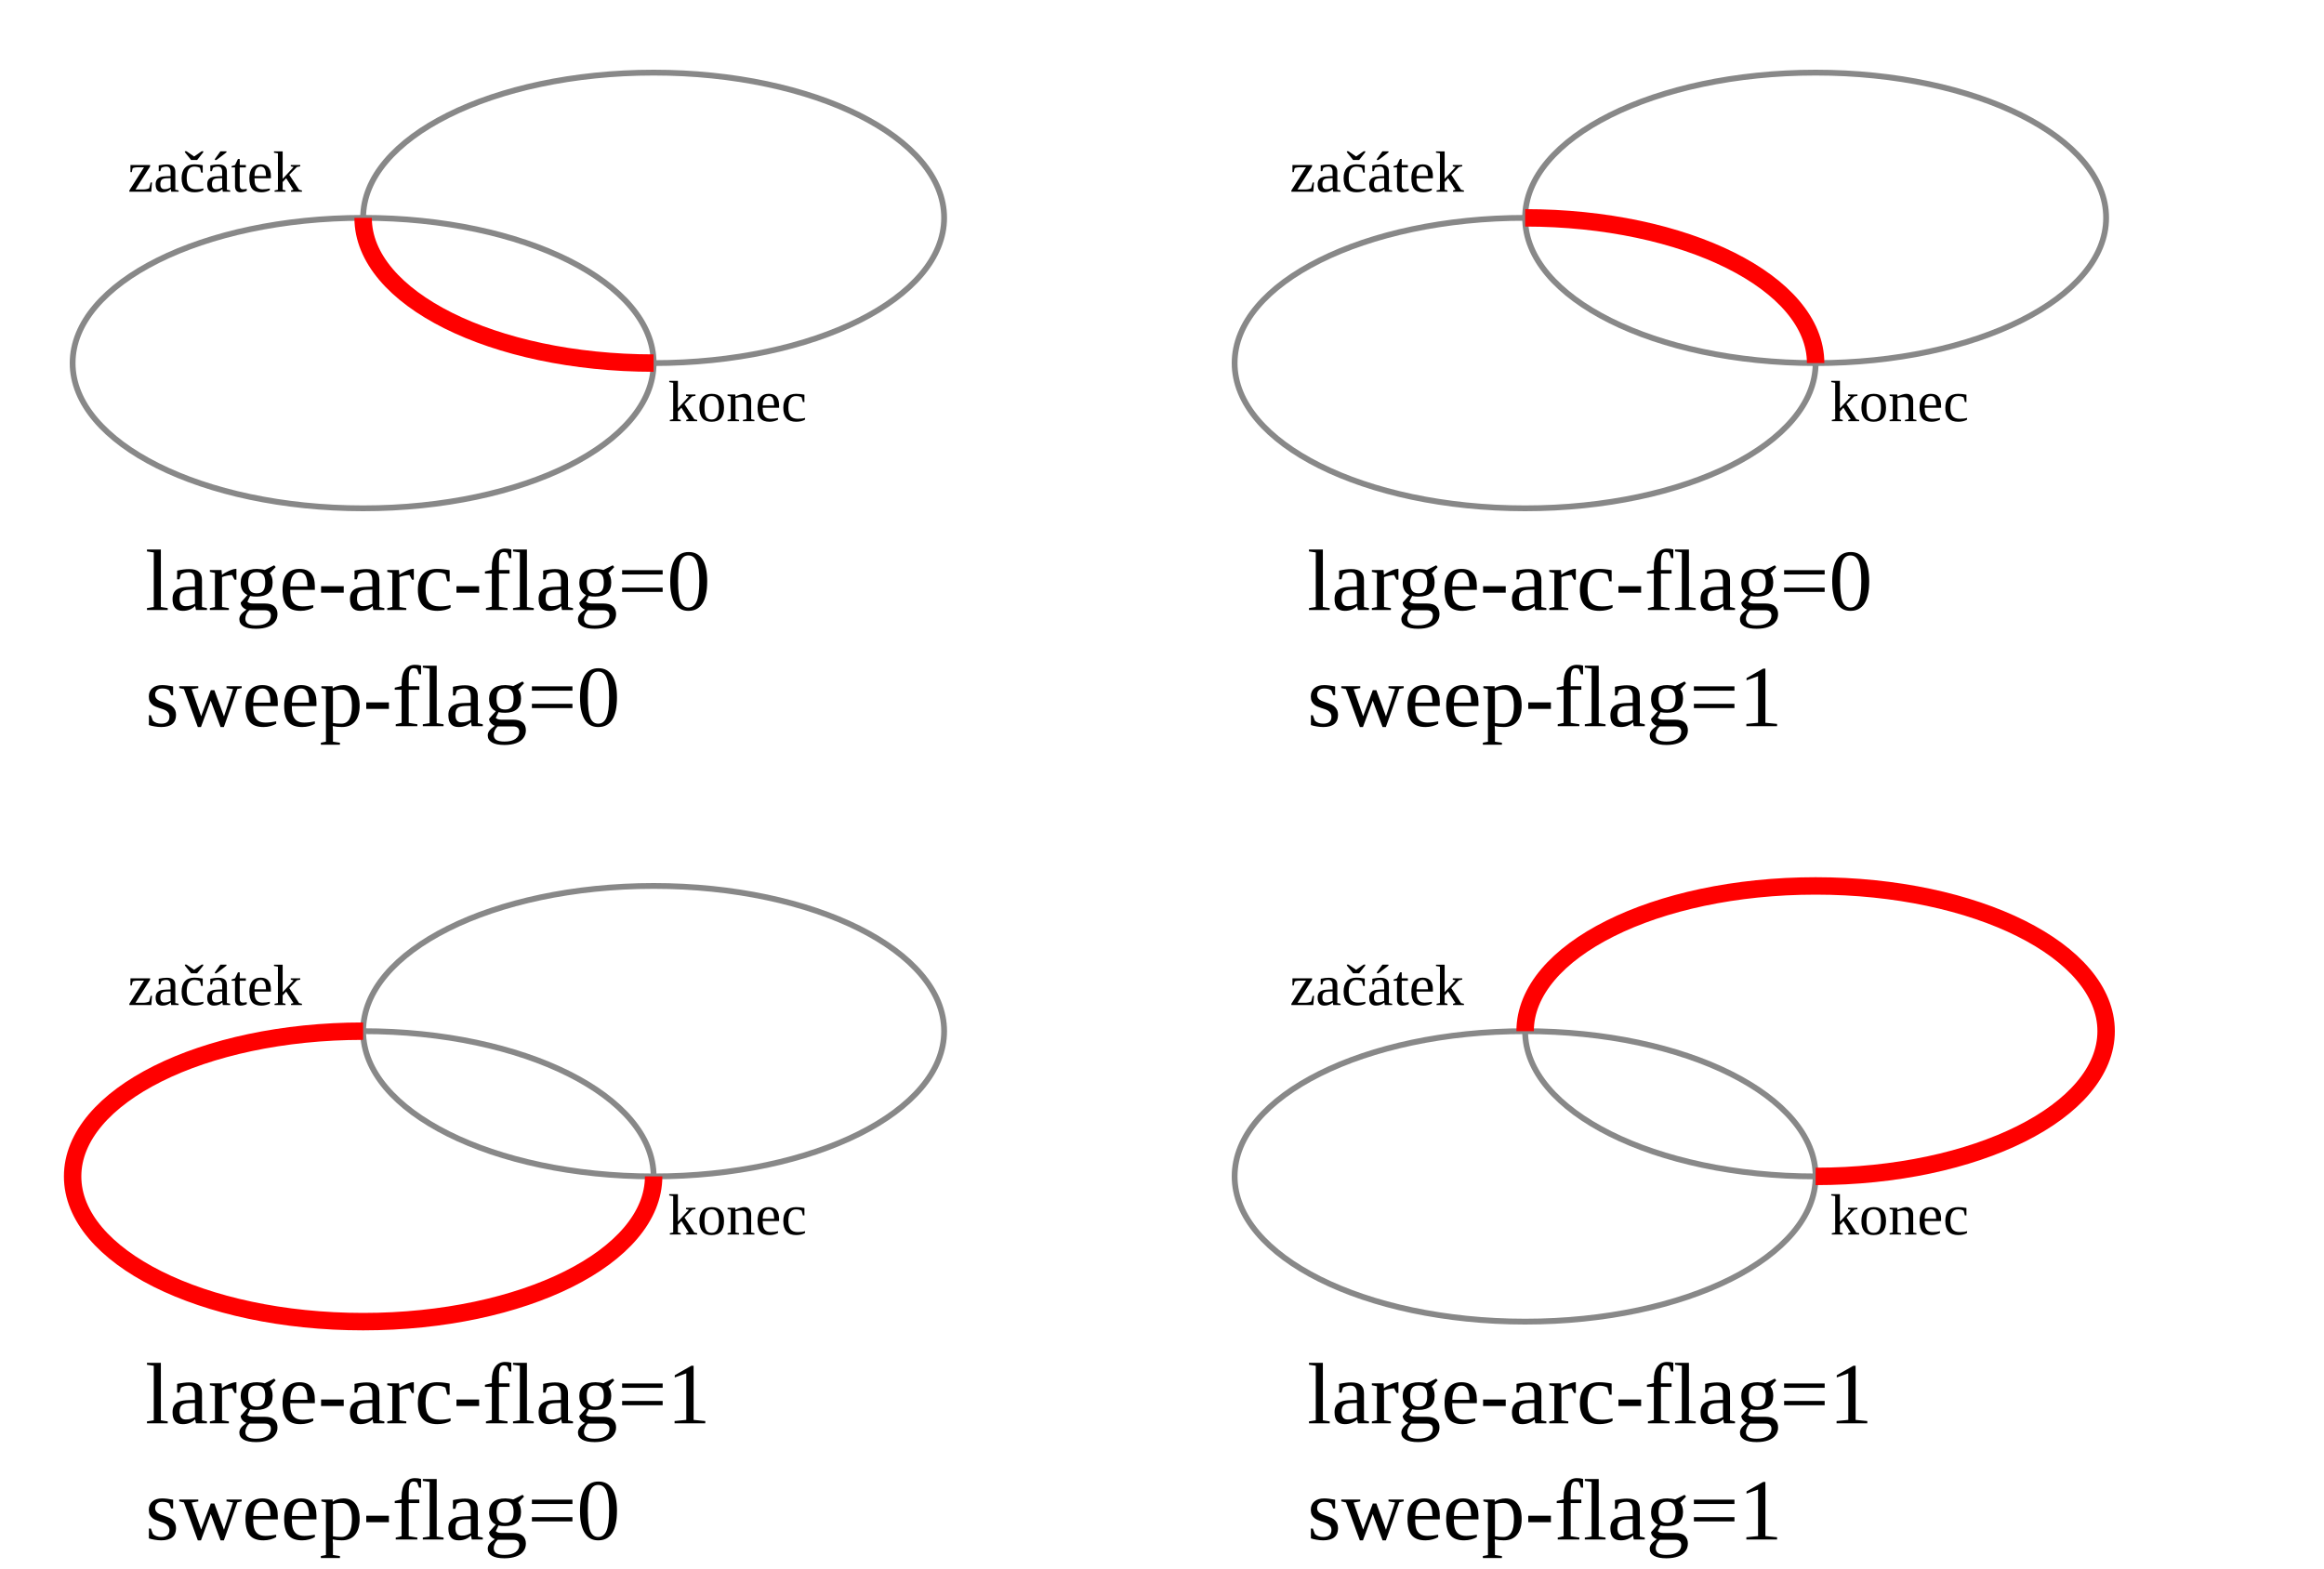
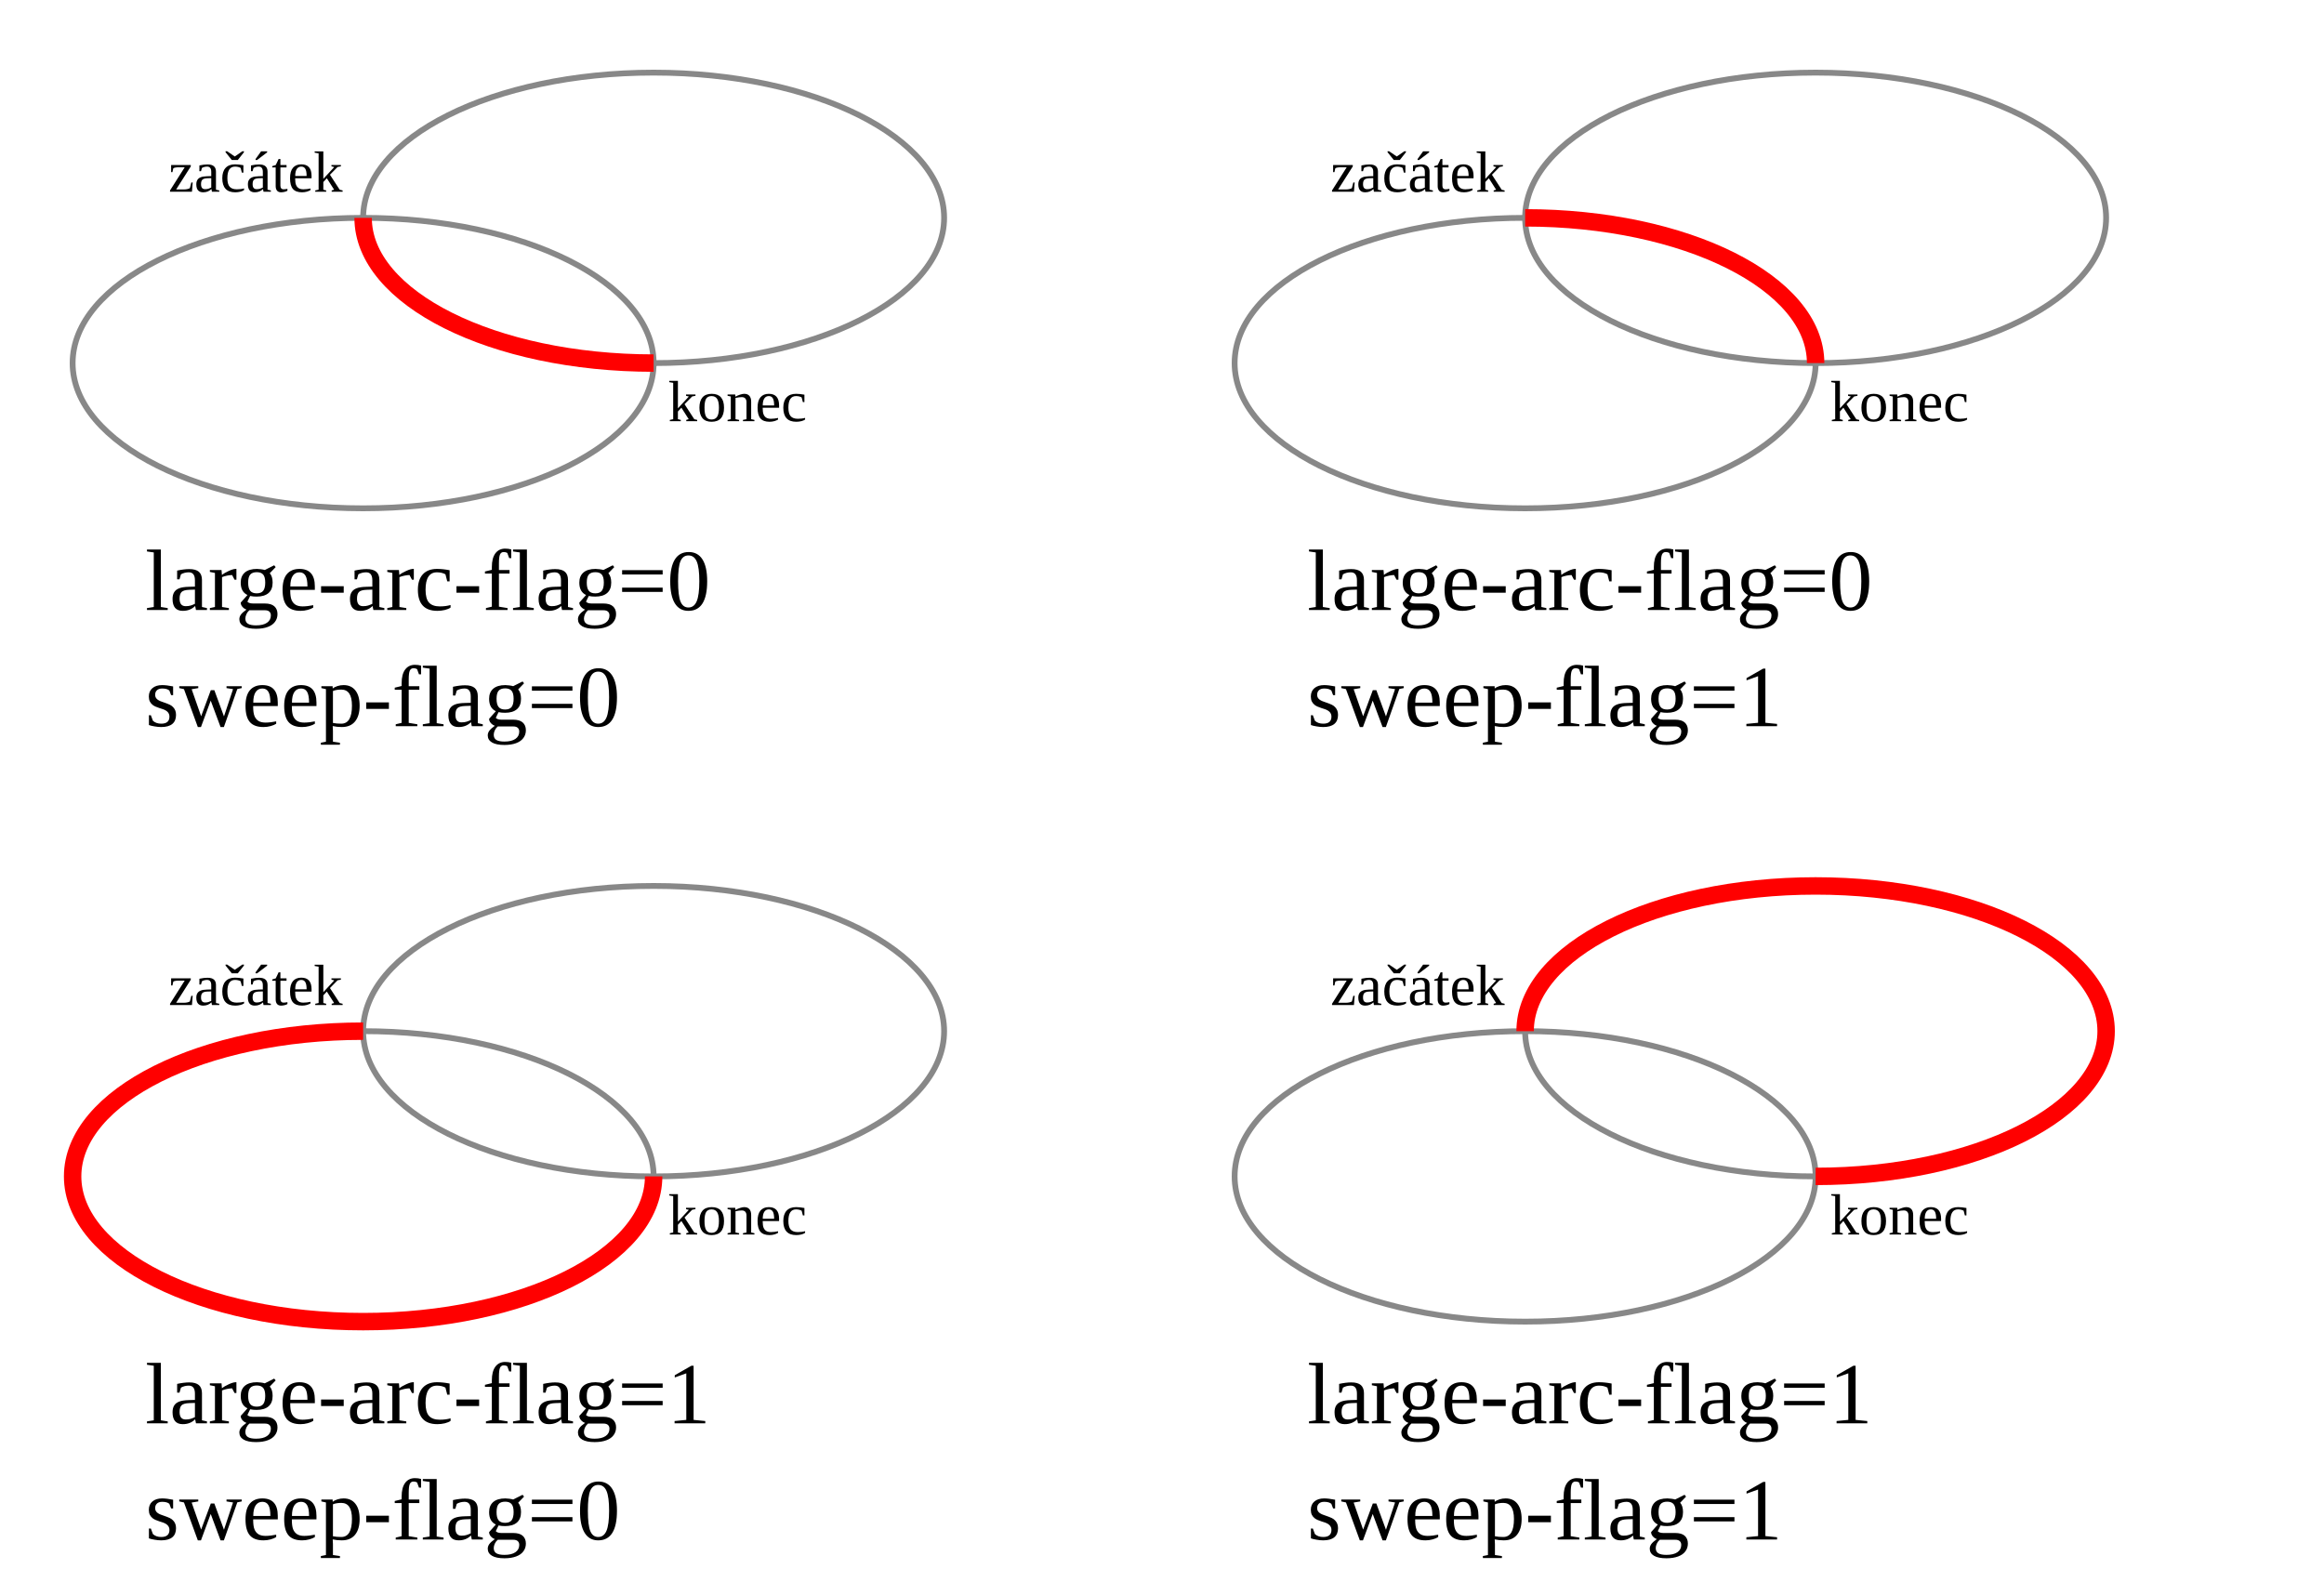
<svg xmlns="http://www.w3.org/2000/svg" xmlns:xlink="http://www.w3.org/1999/xlink" width="800" height="540" viewBox="0 0 800 540" version="1.1">
  <defs>
    <g id="baseEllipses" font-size="20">
      <ellipse cx="125" cy="125" rx="100" ry="50" fill="none" stroke="#888888" stroke-width="2" />
      <ellipse cx="225" cy="75" rx="100" ry="50" fill="none" stroke="#888888" stroke-width="2" />
-       <text x="44" y="66">začátek</text>
+       <text x="58" y="66">začátek</text>
      <text x="230" y="145">konec</text>
    </g>
  </defs>
  <g font-size="30">
    <g transform="translate(0,0)">
      <text x="50" y="210">large-arc-flag=0</text>
      <text x="50" y="250">sweep-flag=0</text>
      <use xlink:href="#baseEllipses" />
      <path d="M 125,75 a100,50 0 0,0 100,50" fill="none" stroke="red" stroke-width="6" />
    </g>
    <g transform="translate(400,0)">
      <text x="50" y="210">large-arc-flag=0</text>
      <text x="50" y="250">sweep-flag=1</text>
      <use xlink:href="#baseEllipses" />
      <path d="M 125,75 a100,50 0 0,1 100,50" fill="none" stroke="red" stroke-width="6" />
    </g>
    <g transform="translate(0,280)">
      <text x="50" y="210">large-arc-flag=1</text>
      <text x="50" y="250">sweep-flag=0</text>
      <use xlink:href="#baseEllipses" />
      <path d="M 125,75 a100,50 0 1,0 100,50" fill="none" stroke="red" stroke-width="6" />
    </g>
    <g transform="translate(400,280)">
      <text x="50" y="210">large-arc-flag=1</text>
      <text x="50" y="250">sweep-flag=1</text>
      <use xlink:href="#baseEllipses" />
      <path d="M 125,75 a100,50 0 1,1 100,50" fill="none" stroke="red" stroke-width="6" />
    </g>
  </g>
</svg>
